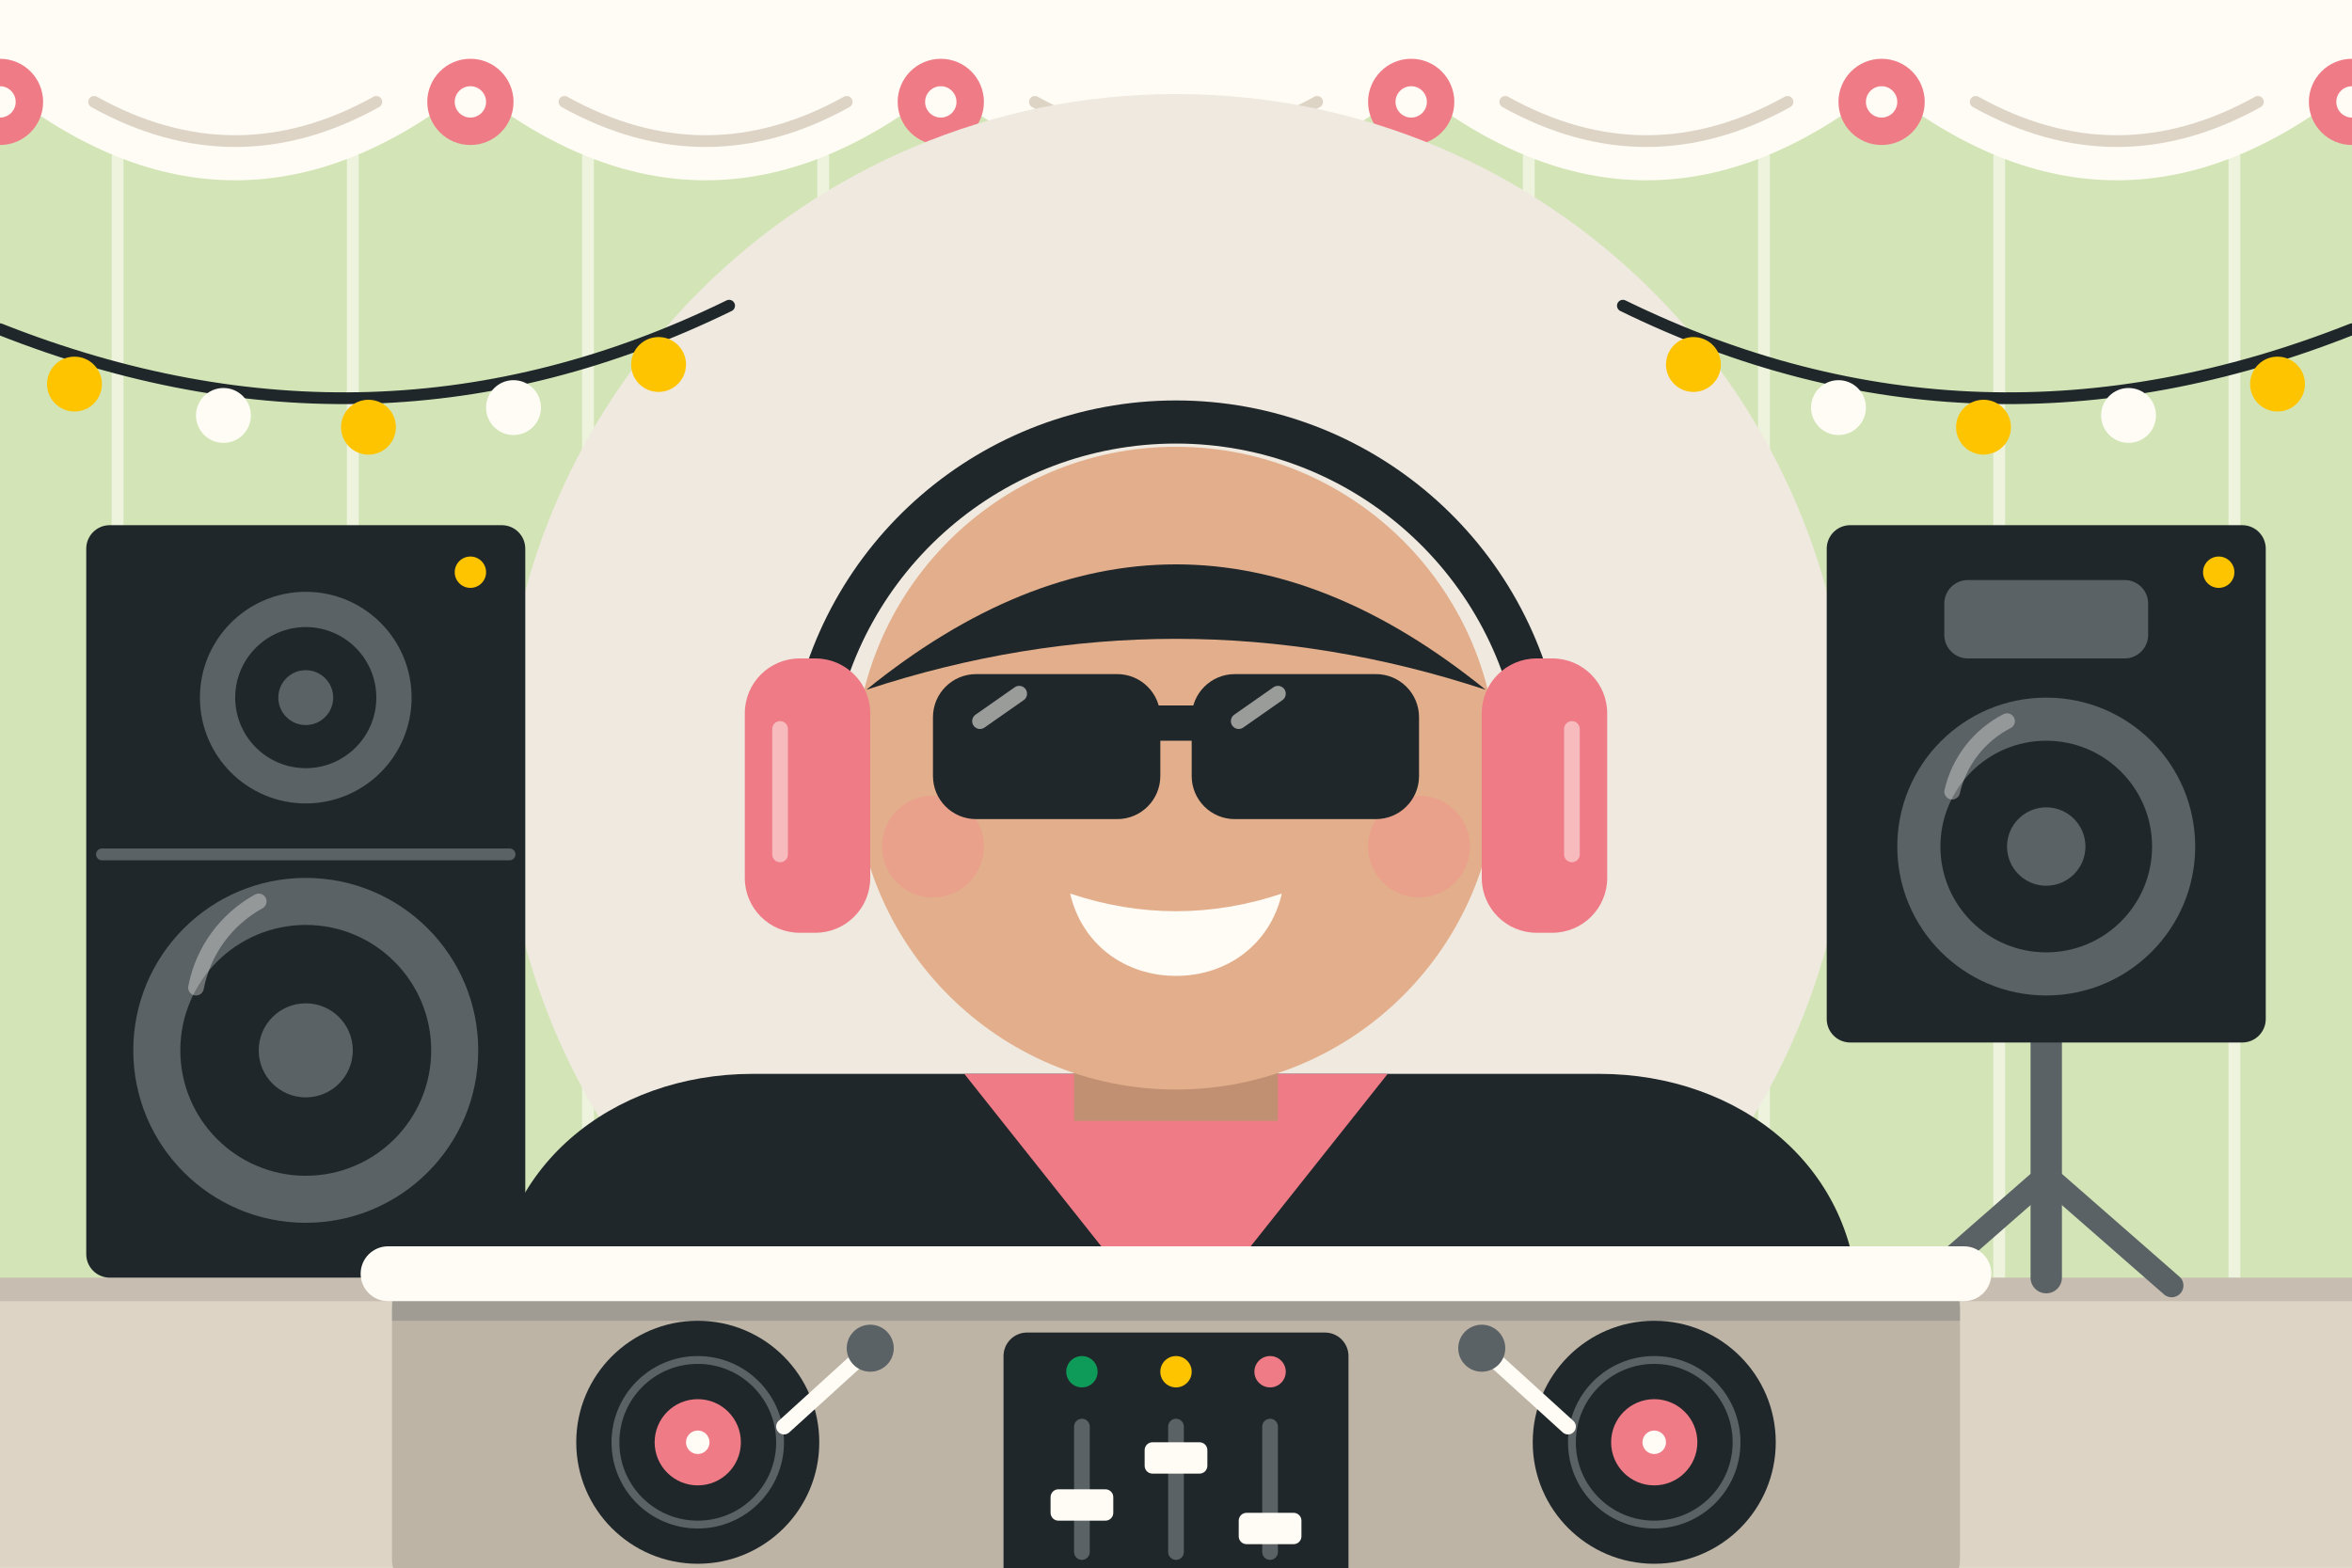
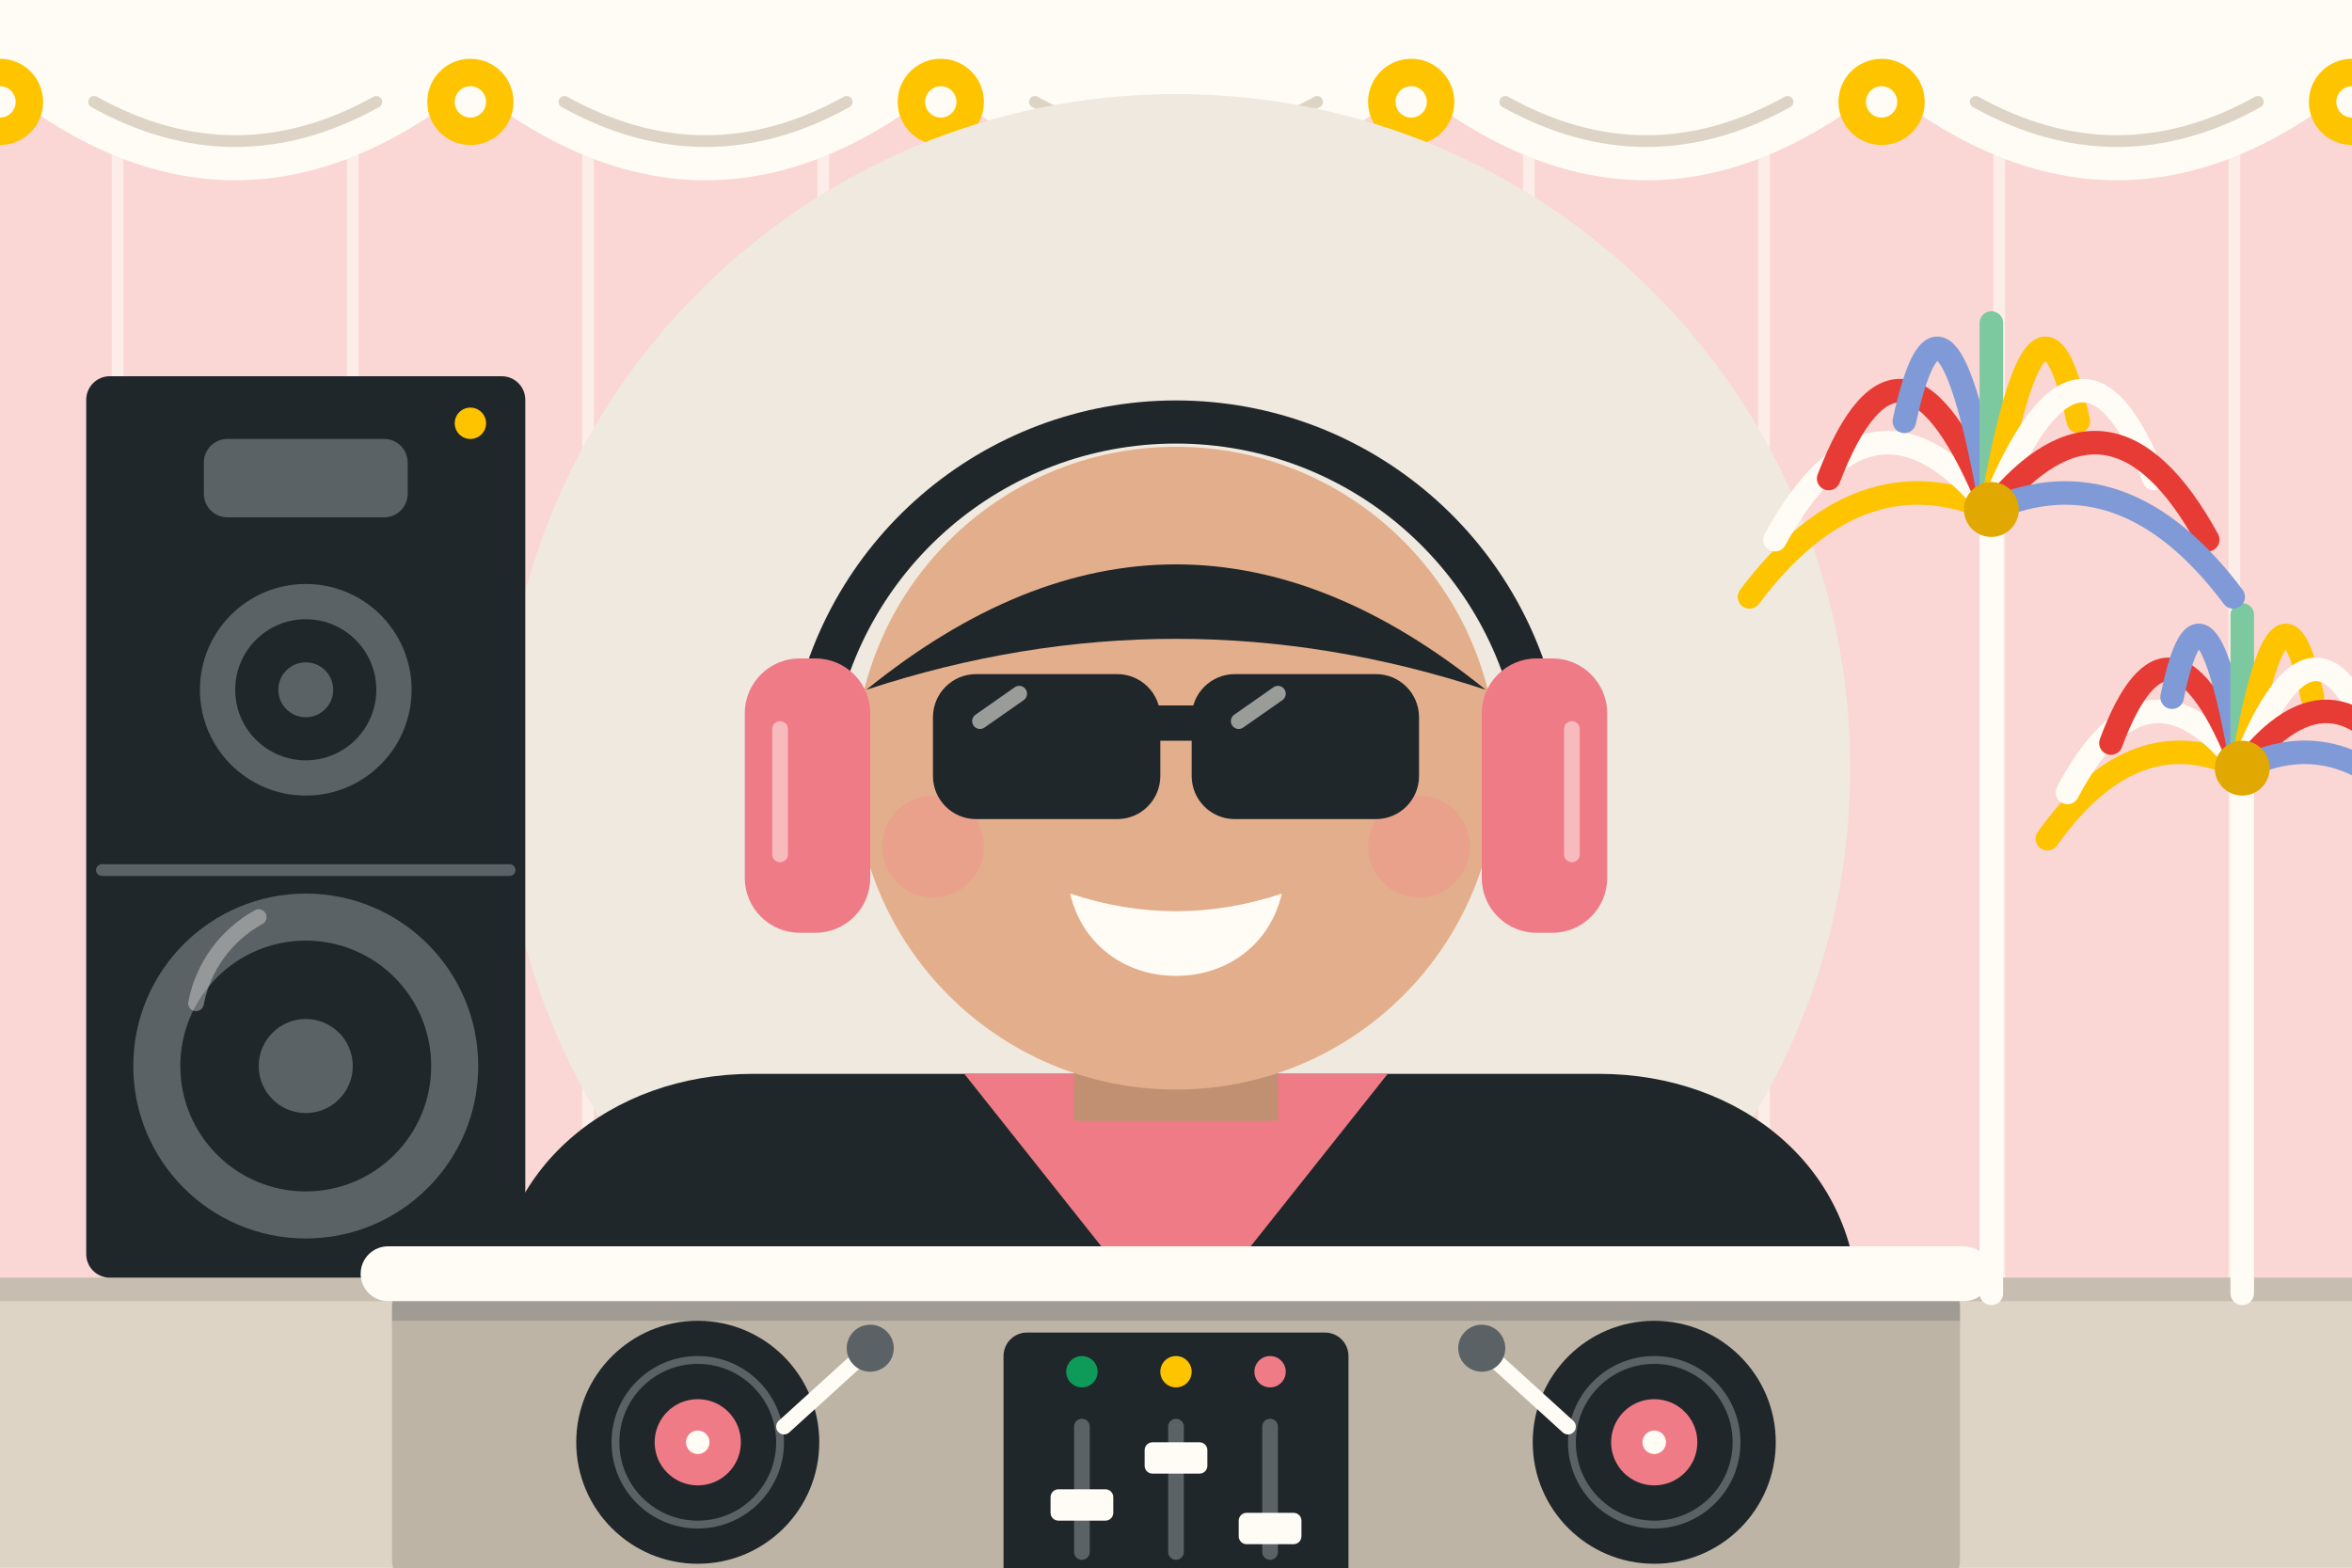
<svg xmlns="http://www.w3.org/2000/svg" viewBox="0 0 600 400">
  <rect x="0" y="0" width="600" height="400" fill="#fffcf5" />
-   <rect x="0" y="0" width="600" height="400" fill="#8cc152" opacity=".38" />
+   <rect x="0" y="0" width="600" height="400" fill="#ef7b86" opacity=".3" />
  <path d="M30 40V326M90 40V326M150 40V326M210 40V326M270 40V326M330 40V326M390 40V326M450 40V326M510 40V326M570 40V326" fill="none" stroke="#fffcf5" stroke-width="3" stroke-linecap="round" stroke-linejoin="round" opacity=".6" />
  <path d="M0 0h120v22q-60 48-120 0z" fill="#fffcf5" />
  <path d="M24 26q36 20 72 0" fill="none" stroke="#ddd4c6" stroke-width="3" stroke-linecap="round" stroke-linejoin="round" />
  <path d="M120 0h120v22q-60 48-120 0z" fill="#fffcf5" />
  <path d="M144 26q36 20 72 0" fill="none" stroke="#ddd4c6" stroke-width="3" stroke-linecap="round" stroke-linejoin="round" />
  <path d="M240 0h120v22q-60 48-120 0z" fill="#fffcf5" />
  <path d="M264 26q36 20 72 0" fill="none" stroke="#ddd4c6" stroke-width="3" stroke-linecap="round" stroke-linejoin="round" />
  <path d="M360 0h120v22q-60 48-120 0z" fill="#fffcf5" />
  <path d="M384 26q36 20 72 0" fill="none" stroke="#ddd4c6" stroke-width="3" stroke-linecap="round" stroke-linejoin="round" />
  <path d="M480 0h120v22q-60 48-120 0z" fill="#fffcf5" />
  <path d="M504 26q36 20 72 0" fill="none" stroke="#ddd4c6" stroke-width="3" stroke-linecap="round" stroke-linejoin="round" />
-   <circle cx="0" cy="26" r="11" fill="#ef7b86" />
+   <circle cx="0" cy="26" r="11" fill="#fec400" />
  <circle cx="0" cy="26" r="4" fill="#fffcf5" />
-   <circle cx="120" cy="26" r="11" fill="#ef7b86" />
+   <circle cx="120" cy="26" r="11" fill="#fec400" />
  <circle cx="120" cy="26" r="4" fill="#fffcf5" />
-   <circle cx="240" cy="26" r="11" fill="#ef7b86" />
+   <circle cx="240" cy="26" r="11" fill="#fec400" />
  <circle cx="240" cy="26" r="4" fill="#fffcf5" />
-   <circle cx="360" cy="26" r="11" fill="#ef7b86" />
+   <circle cx="360" cy="26" r="11" fill="#fec400" />
  <circle cx="360" cy="26" r="4" fill="#fffcf5" />
-   <circle cx="480" cy="26" r="11" fill="#ef7b86" />
+   <circle cx="480" cy="26" r="11" fill="#fec400" />
  <circle cx="480" cy="26" r="4" fill="#fffcf5" />
-   <circle cx="600" cy="26" r="11" fill="#ef7b86" />
+   <circle cx="600" cy="26" r="11" fill="#fec400" />
  <circle cx="600" cy="26" r="4" fill="#fffcf5" />
  <circle cx="300" cy="196" r="172" fill="#efe9df" />
-   <path d="M0 84Q96 122 186 78" fill="none" stroke="#1f272a" stroke-width="3" stroke-linecap="round" stroke-linejoin="round" />
-   <circle cx="19" cy="98" r="7" fill="#fec400" />
-   <circle cx="57" cy="106" r="7" fill="#fffcf5" />
-   <circle cx="94" cy="109" r="7" fill="#fec400" />
-   <circle cx="131" cy="104" r="7" fill="#fffcf5" />
-   <circle cx="168" cy="93" r="7" fill="#fec400" />
-   <path d="M414 78Q504 122 600 84" fill="none" stroke="#1f272a" stroke-width="3" stroke-linecap="round" stroke-linejoin="round" />
-   <circle cx="432" cy="93" r="7" fill="#fec400" />
-   <circle cx="469" cy="104" r="7" fill="#fffcf5" />
-   <circle cx="506" cy="109" r="7" fill="#fec400" />
-   <circle cx="543" cy="106" r="7" fill="#fffcf5" />
-   <circle cx="581" cy="98" r="7" fill="#fec400" />
  <rect x="0" y="326" width="600" height="74" fill="#ddd4c6" />
  <rect x="0" y="326" width="600" height="6" fill="#bdb4a6" opacity=".7" />
-   <rect x="22" y="134" width="112" height="192" rx="6" fill="#1f272a" />
-   <path d="M26 218h104" fill="none" stroke="#5a6266" stroke-width="3" stroke-linecap="round" stroke-linejoin="round" />
-   <circle cx="120" cy="146" r="4" fill="#fec400" />
-   <circle cx="78" cy="178" r="27" fill="#5a6266" />
-   <circle cx="78" cy="178" r="18" fill="#1f272a" />
-   <circle cx="78" cy="178" r="7" fill="#5a6266" />
-   <circle cx="78" cy="268" r="44" fill="#5a6266" />
-   <circle cx="78" cy="268" r="32" fill="#1f272a" />
-   <circle cx="78" cy="268" r="12" fill="#5a6266" />
-   <path d="M50 252a32 32 0 0116-22" fill="none" stroke="#fffcf5" stroke-width="4" stroke-linecap="round" stroke-linejoin="round" opacity=".35" />
-   <path d="M522 264v62" fill="none" stroke="#5a6266" stroke-width="8" stroke-linecap="round" stroke-linejoin="round" />
-   <path d="M522 300l-32 28M522 300l32 28" fill="none" stroke="#5a6266" stroke-width="6" stroke-linecap="round" stroke-linejoin="round" />
-   <rect x="466" y="134" width="112" height="132" rx="6" fill="#1f272a" />
-   <rect x="496" y="148" width="52" height="20" rx="6" fill="#5a6266" />
-   <circle cx="566" cy="146" r="4" fill="#fec400" />
-   <circle cx="522" cy="216" r="38" fill="#5a6266" />
-   <circle cx="522" cy="216" r="27" fill="#1f272a" />
-   <circle cx="522" cy="216" r="10" fill="#5a6266" />
-   <path d="M498 202a27 27 0 0114-18" fill="none" stroke="#fffcf5" stroke-width="4" stroke-linecap="round" stroke-linejoin="round" opacity=".35" />
+   <rect x="22" y="96" width="112" height="230" rx="6" fill="#1f272a" />
+   <path d="M26 222h104" fill="none" stroke="#5a6266" stroke-width="3" stroke-linecap="round" stroke-linejoin="round" />
+   <circle cx="120" cy="108" r="4" fill="#fec400" />
+   <rect x="52" y="112" width="52" height="20" rx="6" fill="#5a6266" />
+   <circle cx="78" cy="176" r="27" fill="#5a6266" />
+   <circle cx="78" cy="176" r="18" fill="#1f272a" />
+   <circle cx="78" cy="176" r="7" fill="#5a6266" />
+   <circle cx="78" cy="272" r="44" fill="#5a6266" />
+   <circle cx="78" cy="272" r="32" fill="#1f272a" />
+   <circle cx="78" cy="272" r="12" fill="#5a6266" />
+   <path d="M50 256a32 32 0 0116-22" fill="none" stroke="#fffcf5" stroke-width="4" stroke-linecap="round" stroke-linejoin="round" opacity=".35" />
+   <path d="M572 330V196" fill="none" stroke="#fffcf5" stroke-width="6" stroke-linecap="round" stroke-linejoin="round" />
+   <path d="M572 196Q544.7 182.5 522.3 214.0" fill="none" stroke="#fec400" stroke-width="6" stroke-linecap="round" stroke-linejoin="round" />
+   <path d="M572 196Q547.5 164.2 527.4 202.2" fill="none" stroke="#fffcf5" stroke-width="6" stroke-linecap="round" stroke-linejoin="round" />
+   <path d="M572 196Q553.6 149.0 538.5 189.6" fill="none" stroke="#e73c35" stroke-width="6" stroke-linecap="round" stroke-linejoin="round" />
+   <path d="M572 196Q562.1 139.0 554.1 177.9" fill="none" stroke="#7f9ad6" stroke-width="6" stroke-linecap="round" stroke-linejoin="round" />
+   <path d="M572 196Q572.0 135.5 572.0 168.5" fill="none" stroke="#7cc9a0" stroke-width="6" stroke-linecap="round" stroke-linejoin="round" />
+   <path d="M572 196Q581.9 139.0 589.9 177.9" fill="none" stroke="#fec400" stroke-width="6" stroke-linecap="round" stroke-linejoin="round" />
+   <path d="M572 196Q590.4 149.0 605.5 189.6" fill="none" stroke="#fffcf5" stroke-width="6" stroke-linecap="round" stroke-linejoin="round" />
+   <path d="M572 196Q596.5 164.2 616.6 202.2" fill="none" stroke="#e73c35" stroke-width="6" stroke-linecap="round" stroke-linejoin="round" />
+   <path d="M572 196Q599.3 182.5 621.7 214.0" fill="none" stroke="#7f9ad6" stroke-width="6" stroke-linecap="round" stroke-linejoin="round" />
+   <circle cx="572" cy="196" r="7" fill="#e0a800" />
+   <path d="M508 330V130" fill="none" stroke="#fffcf5" stroke-width="6" stroke-linecap="round" stroke-linejoin="round" />
+   <path d="M508 130Q474.1 115.2 446.3 152.3" fill="none" stroke="#fec400" stroke-width="6" stroke-linecap="round" stroke-linejoin="round" />
+   <path d="M508 130Q477.6 92.4 452.8 137.7" fill="none" stroke="#fffcf5" stroke-width="6" stroke-linecap="round" stroke-linejoin="round" />
+   <path d="M508 130Q485.2 73.6 466.5 122.1" fill="none" stroke="#e73c35" stroke-width="6" stroke-linecap="round" stroke-linejoin="round" />
+   <path d="M508 130Q495.8 61.2 485.8 107.5" fill="none" stroke="#7f9ad6" stroke-width="6" stroke-linecap="round" stroke-linejoin="round" />
+   <path d="M508 130Q508.0 56.9 508.0 95.9" fill="none" stroke="#7cc9a0" stroke-width="6" stroke-linecap="round" stroke-linejoin="round" />
+   <path d="M508 130Q520.2 61.2 530.2 107.5" fill="none" stroke="#fec400" stroke-width="6" stroke-linecap="round" stroke-linejoin="round" />
+   <path d="M508 130Q530.8 73.6 549.5 122.1" fill="none" stroke="#fffcf5" stroke-width="6" stroke-linecap="round" stroke-linejoin="round" />
+   <path d="M508 130Q538.4 92.4 563.2 137.7" fill="none" stroke="#e73c35" stroke-width="6" stroke-linecap="round" stroke-linejoin="round" />
+   <path d="M508 130Q541.9 115.2 569.7 152.3" fill="none" stroke="#7f9ad6" stroke-width="6" stroke-linecap="round" stroke-linejoin="round" />
+   <circle cx="508" cy="130" r="7" fill="#e0a800" />
  <path d="M126 400v-66c0-36 30-60 66-60h216c36 0 66 24 66 60v66z" fill="#1f272a" />
  <path d="M246 274h108l-54 68z" fill="#ef7b86" />
  <rect x="274" y="250" width="52" height="36" fill="#c19072" />
  <circle cx="300" cy="196" r="82" fill="#e3ae8b" />
  <circle cx="238" cy="216" r="13" fill="#f2918c" opacity=".45" />
  <circle cx="362" cy="216" r="13" fill="#f2918c" opacity=".45" />
  <path d="M221 176Q300 112 379 176Q300 150 221 176z" fill="#1f272a" />
  <path d="M207 188A94 94 0 01393 188" fill="none" stroke="#1f272a" stroke-width="11" stroke-linecap="round" stroke-linejoin="round" />
  <rect x="190" y="168" width="32" height="70" rx="14" fill="#ef7b86" />
  <rect x="378" y="168" width="32" height="70" rx="14" fill="#ef7b86" />
  <path d="M199 186v32M401 186v32" fill="none" stroke="#fffcf5" stroke-width="4" stroke-linecap="round" stroke-linejoin="round" opacity=".5" />
  <rect x="238" y="172" width="58" height="37" rx="11" fill="#1f272a" />
  <rect x="304" y="172" width="58" height="37" rx="11" fill="#1f272a" />
  <rect x="290" y="180" width="20" height="9" fill="#1f272a" />
  <path d="M250 184l10-7M316 184l10-7" fill="none" stroke="#fffcf5" stroke-width="4" stroke-linecap="round" stroke-linejoin="round" opacity=".55" />
  <path d="M273 228q27 9 54 0c-3 13-14 21-27 21s-24-8-27-21z" fill="#fffcf5" />
  <rect x="100" y="326" width="400" height="80" rx="8" fill="#bdb4a6" />
  <rect x="92" y="318" width="416" height="14" rx="7" fill="#fffcf5" />
  <rect x="100" y="332" width="400" height="5" fill="#5a6266" opacity=".3" />
  <circle cx="178" cy="368" r="31" fill="#1f272a" />
  <circle cx="178" cy="368" r="21" fill="none" stroke="#5a6266" stroke-width="2" />
  <circle cx="178" cy="368" r="11" fill="#ef7b86" />
  <circle cx="178" cy="368" r="3" fill="#fffcf5" />
  <circle cx="422" cy="368" r="31" fill="#1f272a" />
  <circle cx="422" cy="368" r="21" fill="none" stroke="#5a6266" stroke-width="2" />
  <circle cx="422" cy="368" r="11" fill="#ef7b86" />
  <circle cx="422" cy="368" r="3" fill="#fffcf5" />
  <path d="M222 344l-22 20" fill="none" stroke="#fffcf5" stroke-width="4" stroke-linecap="round" stroke-linejoin="round" />
  <circle cx="222" cy="344" r="6" fill="#5a6266" />
  <path d="M378 344l22 20" fill="none" stroke="#fffcf5" stroke-width="4" stroke-linecap="round" stroke-linejoin="round" />
  <circle cx="378" cy="344" r="6" fill="#5a6266" />
  <rect x="256" y="340" width="88" height="66" rx="6" fill="#1f272a" />
  <circle cx="276" cy="350" r="4" fill="#0e9a58" />
  <circle cx="300" cy="350" r="4" fill="#fec400" />
  <circle cx="324" cy="350" r="4" fill="#ef7b86" />
  <path d="M276 364V396M300 364V396M324 364V396" fill="none" stroke="#5a6266" stroke-width="4" stroke-linecap="round" stroke-linejoin="round" />
  <rect x="268" y="380" width="16" height="8" rx="2" fill="#fffcf5" />
  <rect x="292" y="368" width="16" height="8" rx="2" fill="#fffcf5" />
  <rect x="316" y="386" width="16" height="8" rx="2" fill="#fffcf5" />
</svg>
